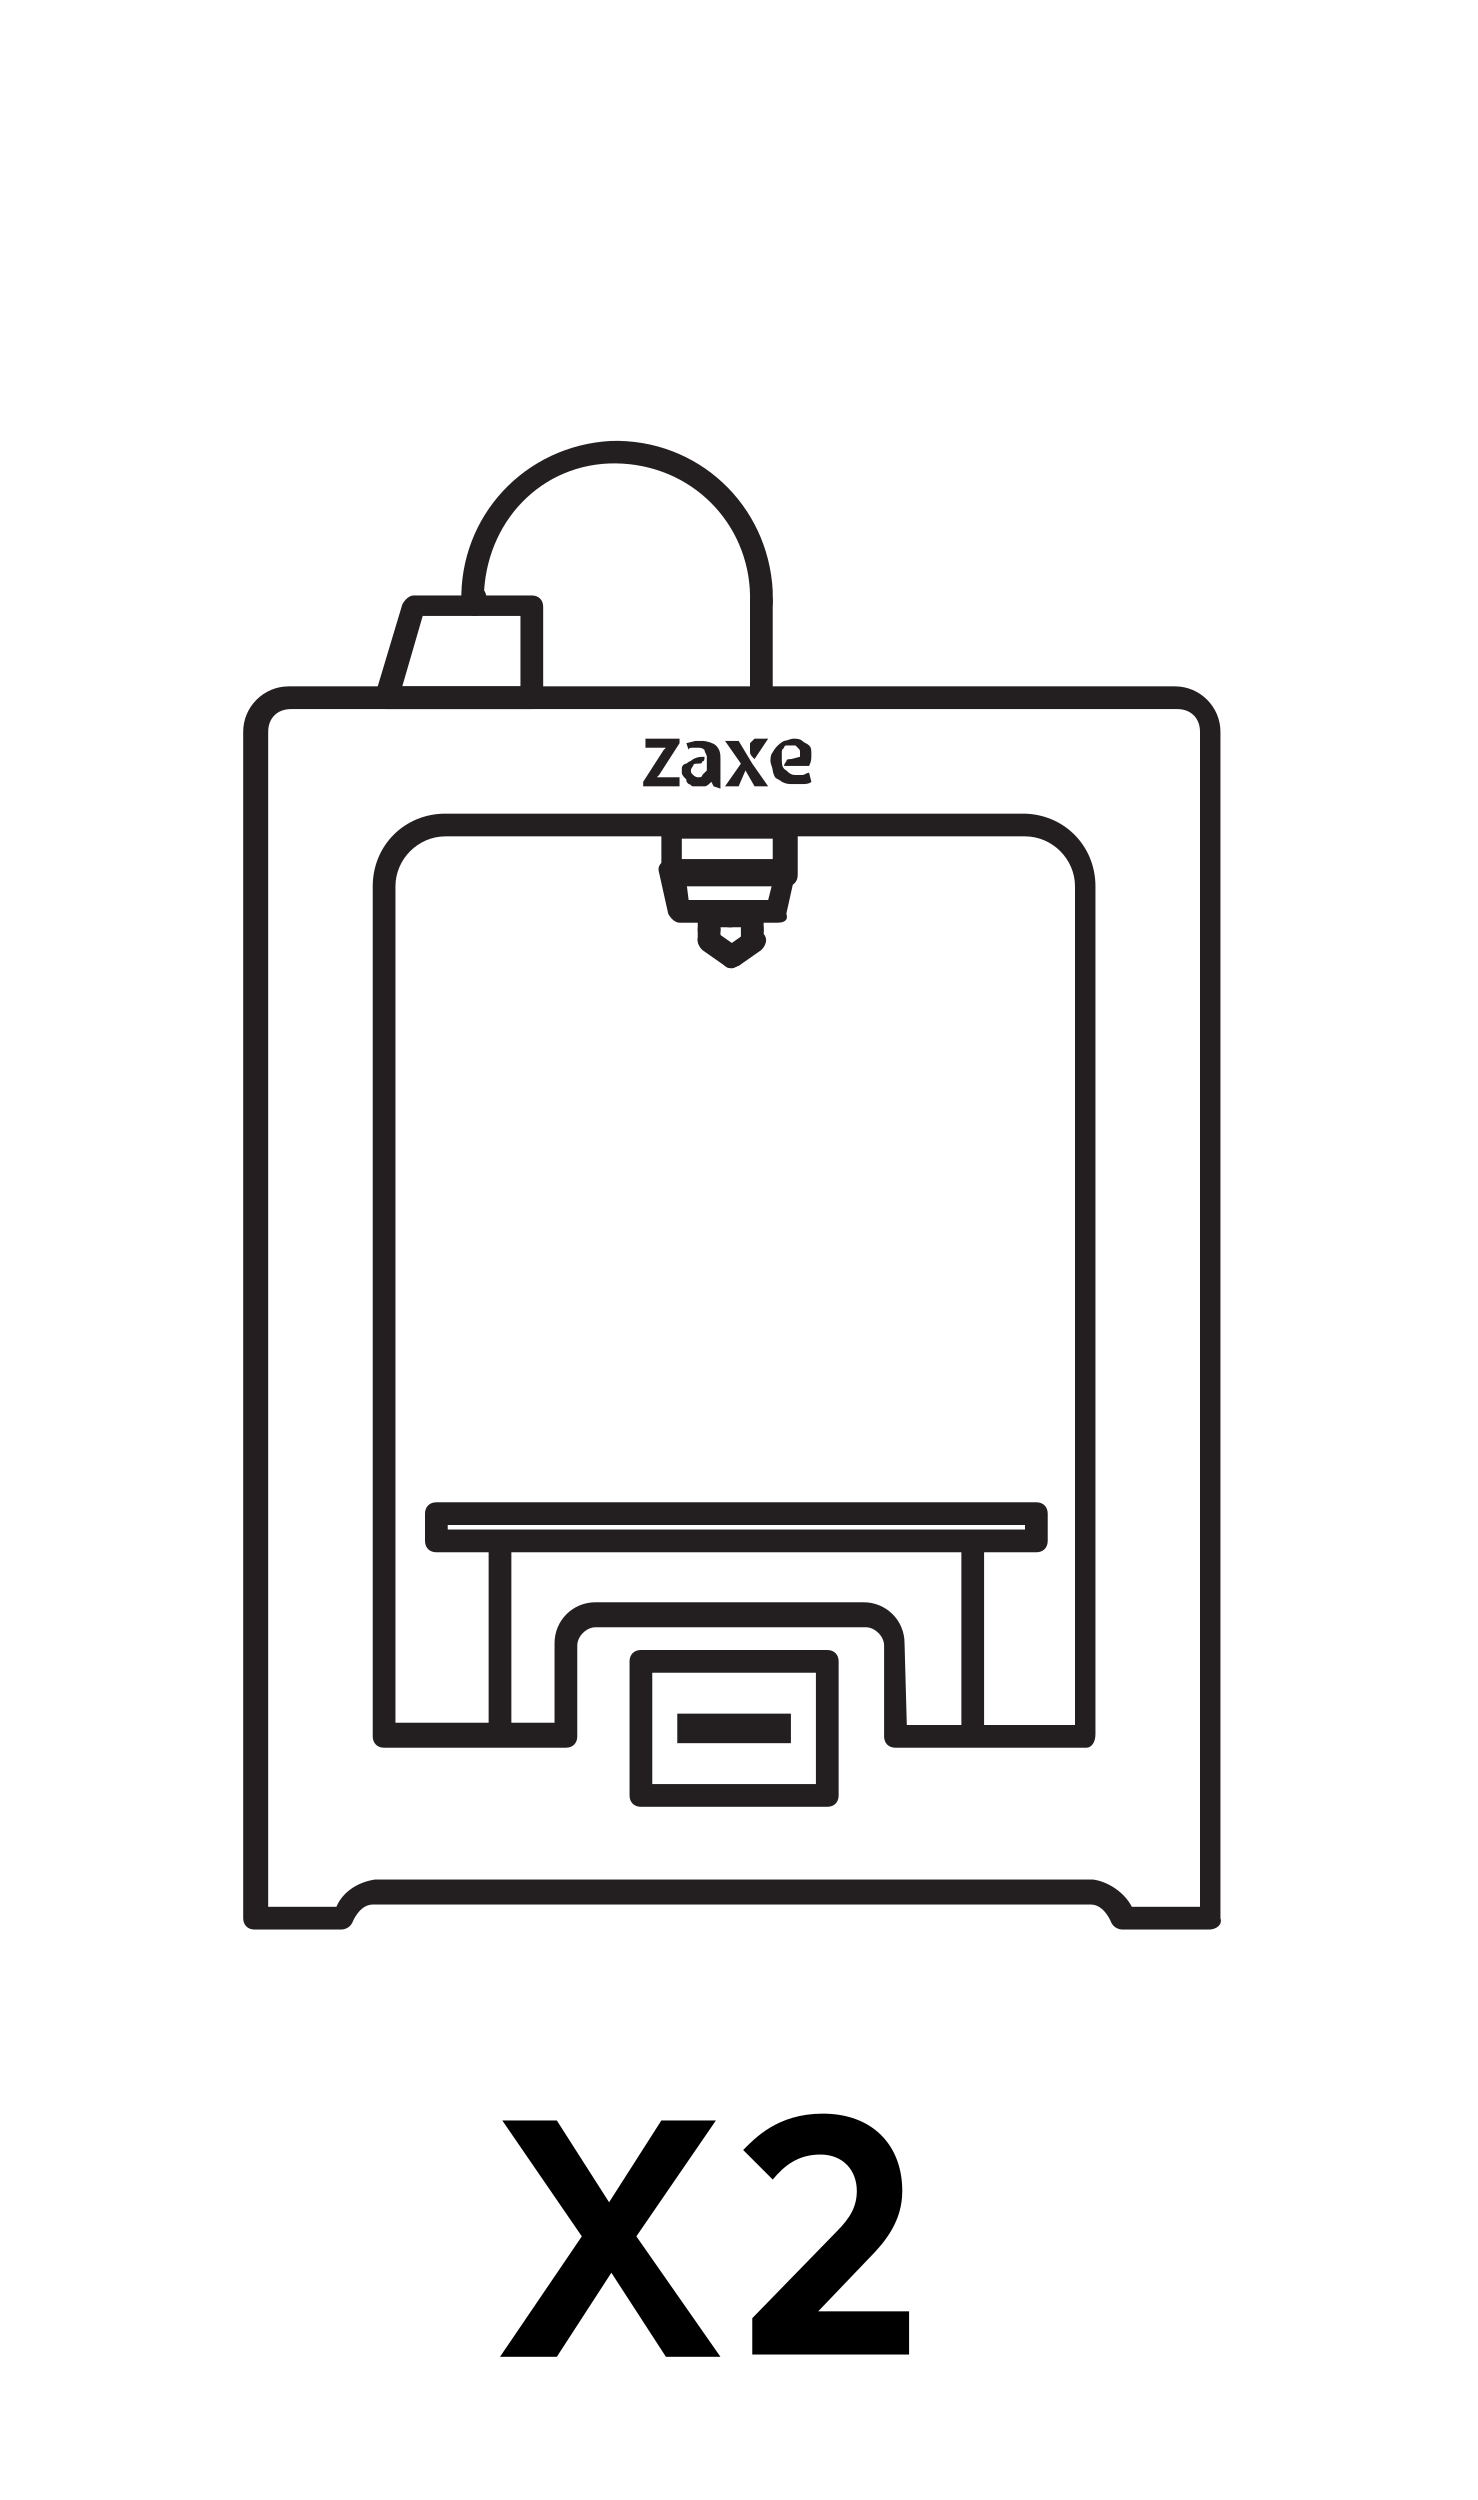
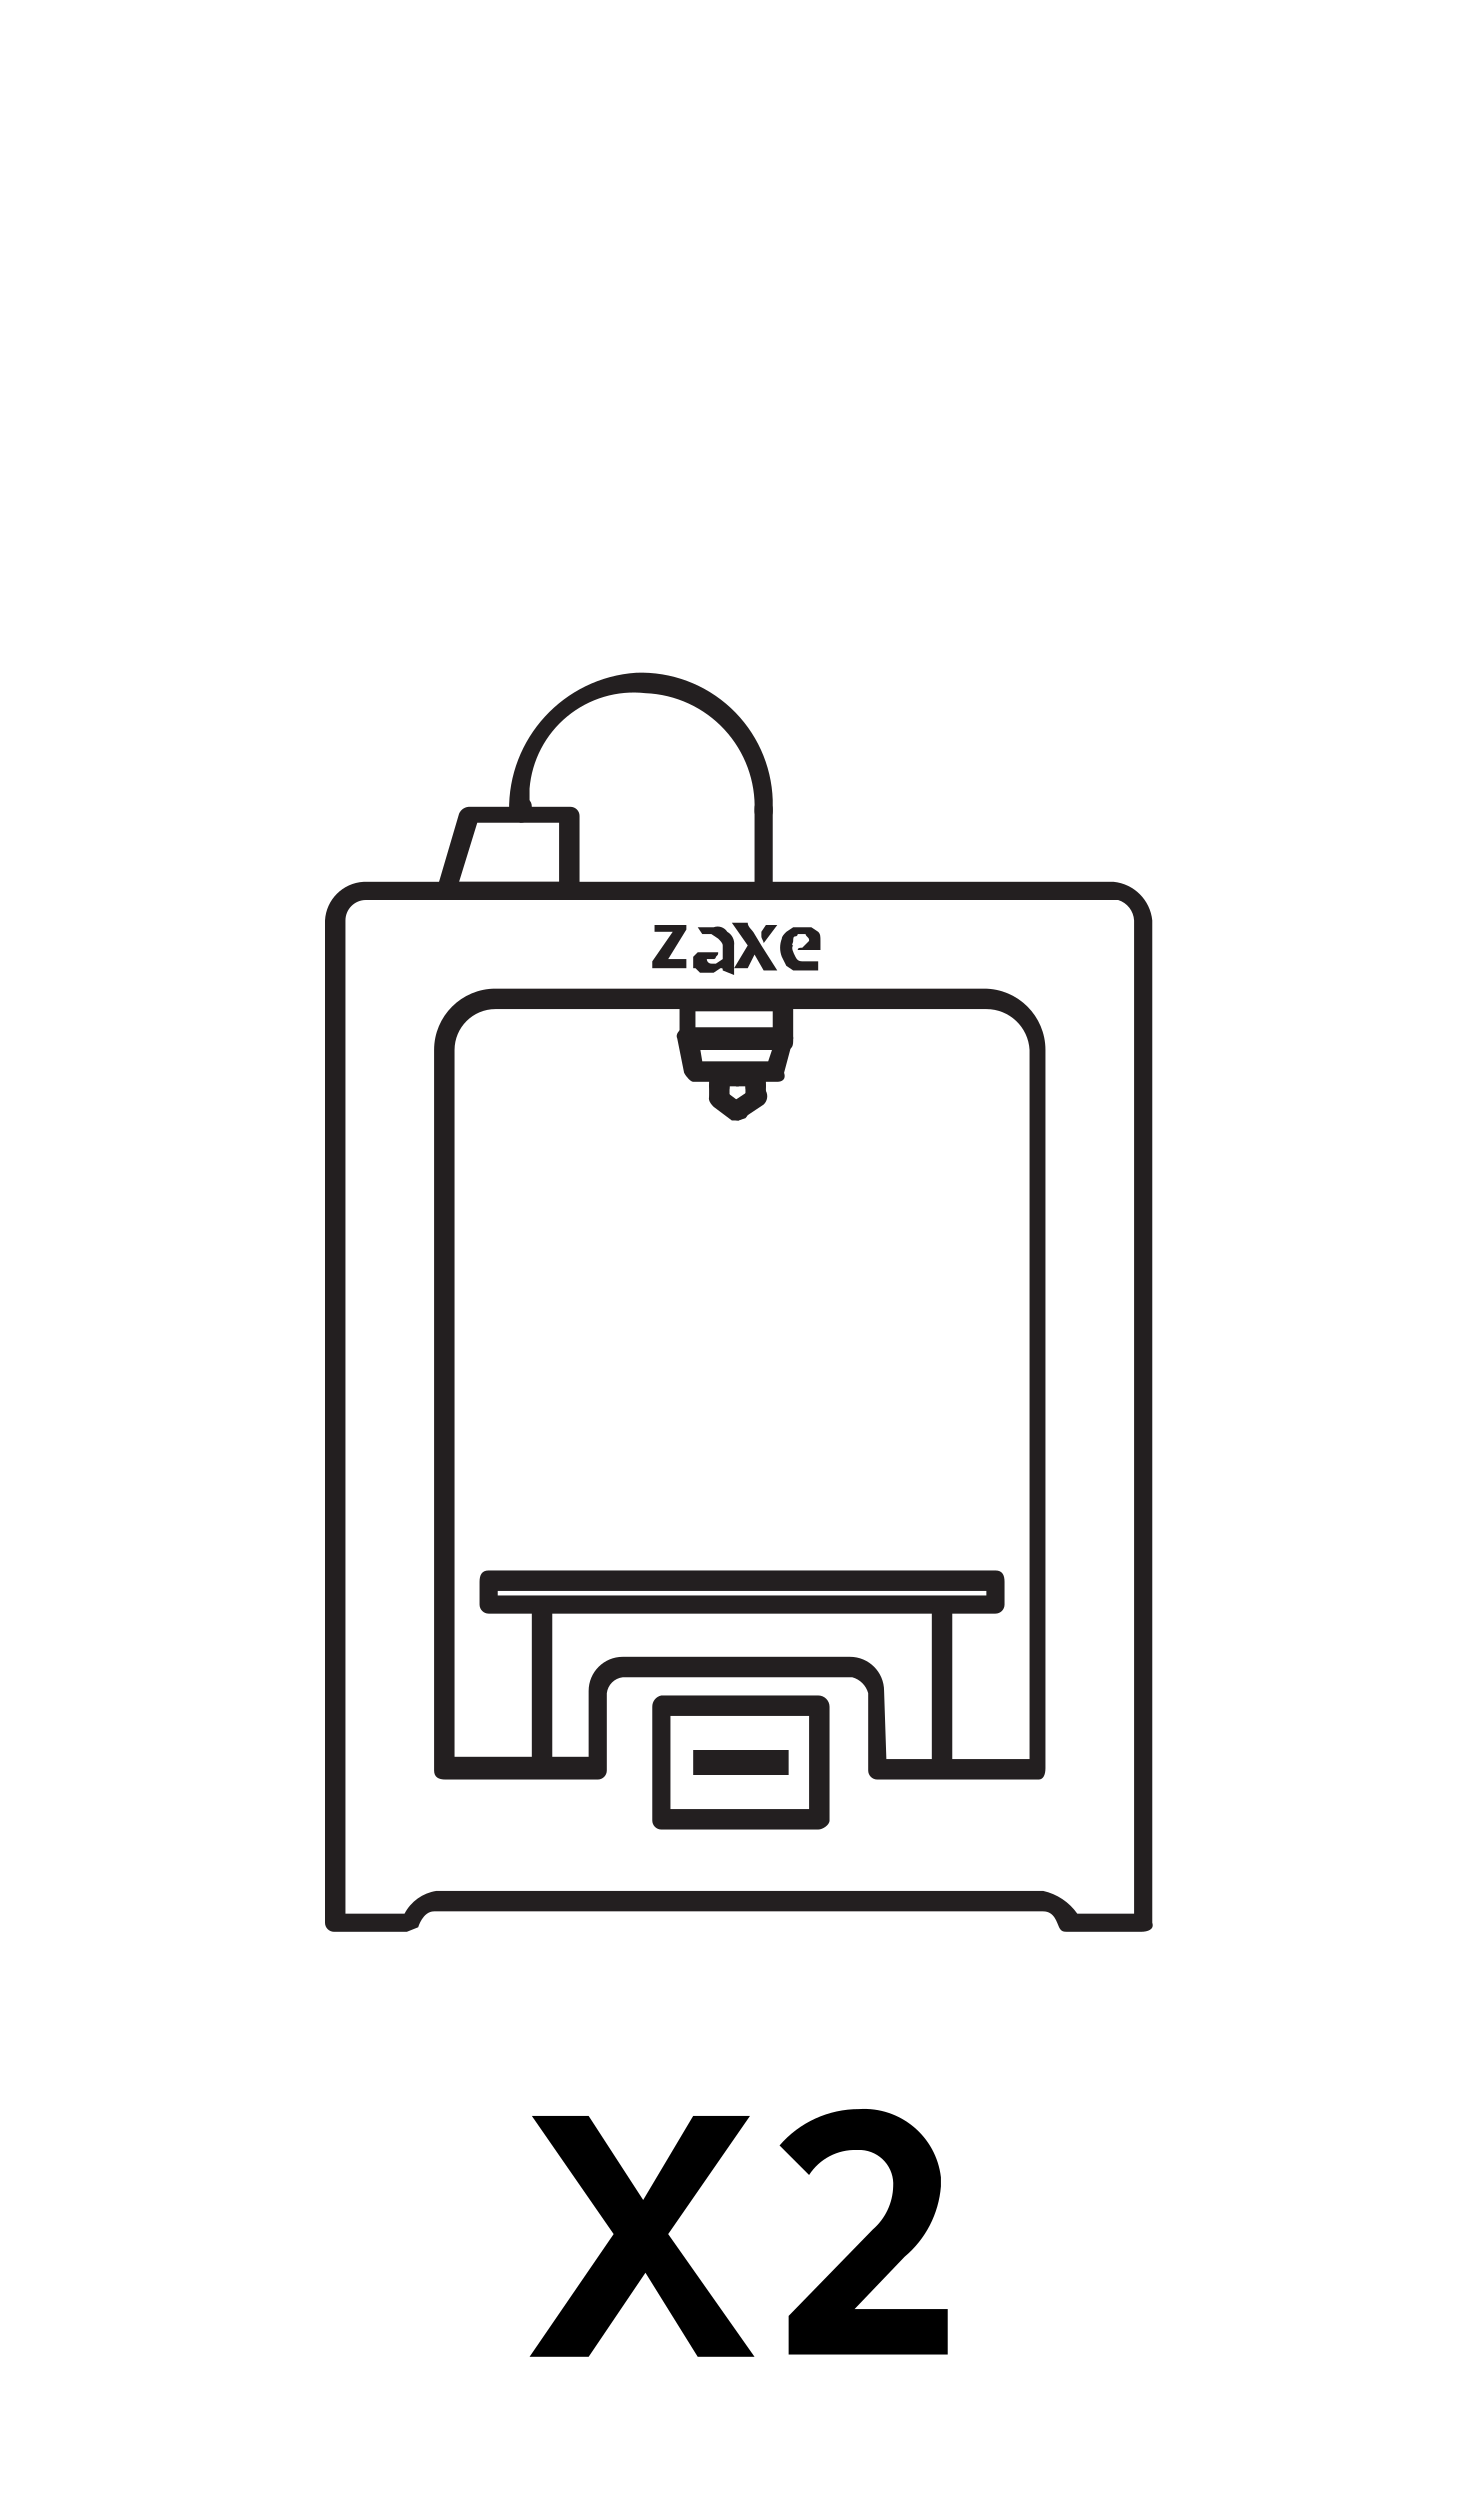
- <svg xmlns="http://www.w3.org/2000/svg" version="1.1" id="Layer_1" x="0px" y="0px" viewBox="0 0 65 110" style="enable-background:new 0 0 65 110;" xml:space="preserve">
-   <style type="text/css">
- 	.st0{fill:#231F20;}
- </style>
-   <g id="Layer_1-2">
-     <path class="st0" d="M23.4,31.2H17c-0.2,0-0.3-0.1-0.4-0.2c-0.1-0.1-0.1-0.3-0.1-0.4l1.2-4c0.1-0.2,0.3-0.4,0.5-0.4h5.2   c0.3,0,0.5,0.2,0.5,0.5v4C23.9,31,23.7,31.2,23.4,31.2z M17.7,30.2h5.2v-3.1h-4.3L17.7,30.2z" />
-     <path class="st0" d="M53.2,84.9h-3.8c-0.2,0-0.4-0.1-0.5-0.3c0,0-0.3-0.8-0.9-0.8H16.4c-0.6,0-0.9,0.8-0.9,0.8   c-0.1,0.2-0.3,0.3-0.5,0.3h-3.8c-0.3,0-0.5-0.2-0.5-0.5V32.2c0-1.1,0.9-2,2-2h39c1.1,0,2,0.9,2,2v52.2   C53.8,84.7,53.5,84.9,53.2,84.9L53.2,84.9z M49.8,83.9h3V32.2c0-0.6-0.4-1-1-1h-39c-0.6,0-1,0.4-1,1v51.7h3c0.3-0.7,1-1.1,1.7-1.2   h31.6C48.8,82.8,49.5,83.3,49.8,83.9z M47.8,76.9h-8.4c-0.3,0-0.5-0.2-0.5-0.5v-4c0-0.4-0.4-0.8-0.8-0.8H26.2   c-0.4,0-0.8,0.4-0.8,0.8v4c0,0.3-0.2,0.5-0.5,0.5h-8c-0.3,0-0.5-0.2-0.5-0.5V39c0-1.8,1.4-3.2,3.2-3.2l0,0H45   c1.8,0,3.2,1.4,3.2,3.2v37.3C48.2,76.7,48,76.9,47.8,76.9L47.8,76.9z M39.9,75.9h7.4V39c0-1.2-1-2.2-2.2-2.2H19.6   c-1.2,0-2.2,1-2.2,2.2l0,0l0,0v36.8h7v-3.5c0-1,0.8-1.8,1.8-1.8H38c1,0,1.8,0.8,1.8,1.8L39.9,75.9z" />
-     <path class="st0" d="M36.4,79.5h-8.2c-0.3,0-0.5-0.2-0.5-0.5v-5.9c0-0.3,0.2-0.5,0.5-0.5h8.2c0.3,0,0.5,0.2,0.5,0.5V79   C36.9,79.3,36.7,79.5,36.4,79.5z M28.7,78.5h7.2v-4.9h-7.2V78.5z" />
-     <path class="st0" d="M45.6,68.3H19.2c-0.3,0-0.5-0.2-0.5-0.5v-1.2c0-0.3,0.2-0.5,0.5-0.5h26.4c0.3,0,0.5,0.2,0.5,0.5v1.2   C46.1,68.1,45.9,68.3,45.6,68.3z M19.7,67.3h25.4v-0.2H19.7L19.7,67.3z" />
-     <path class="st0" d="M22,76.8c-0.3,0-0.5-0.2-0.5-0.5v-8.1c0-0.3,0.2-0.5,0.5-0.5s0.5,0.2,0.5,0.5v8.1C22.5,76.6,22.3,76.8,22,76.8   z" />
-     <path class="st0" d="M42.8,76.8c-0.3,0-0.5-0.2-0.5-0.5v-8.1c0-0.3,0.2-0.5,0.5-0.5s0.5,0.2,0.5,0.5v8.1   C43.2,76.6,43,76.8,42.8,76.8z" />
-     <path class="st0" d="M20.9,27.1c-0.3,0-0.5-0.2-0.5-0.5v-0.3c0-0.3,0.2-0.5,0.5-0.5s0.5,0.2,0.5,0.5v0.3   C21.4,26.9,21.1,27.1,20.9,27.1z" />
-     <path class="st0" d="M33.5,31c-0.3,0-0.5-0.2-0.5-0.5v-4.1c0-0.3,0.2-0.5,0.5-0.5s0.5,0.2,0.5,0.5v4.1C34,30.8,33.7,31,33.5,31z" />
-     <path class="st0" d="M33.5,27c-0.3,0-0.5-0.2-0.5-0.5c0.1-3.2-2.3-5.9-5.6-6.1s-5.9,2.3-6.1,5.6l0,0c0,0.2,0,0.3,0,0.5   c0,0.3-0.2,0.5-0.5,0.5c-0.3,0-0.5-0.2-0.5-0.5c-0.1-3.8,2.8-6.9,6.6-7.1c3.8-0.1,6.9,2.8,7.1,6.6c0,0.2,0,0.3,0,0.5   C34,26.8,33.8,27,33.5,27z" />
-     <rect x="29.8" y="75.4" class="st0" width="5" height="1.3" />
-     <path class="st0" d="M32.2,42.6c-0.1,0-0.2,0-0.3-0.1l-1-0.7c-0.2-0.2-0.3-0.5-0.1-0.7s0.5-0.3,0.7-0.1l0,0l0,0l1,0.7   c0.2,0.2,0.3,0.5,0.1,0.7C32.5,42.5,32.3,42.6,32.2,42.6z" />
-     <path class="st0" d="M32.2,42.6c-0.2,0-0.3-0.1-0.4-0.2c-0.2-0.2-0.1-0.5,0.1-0.7l1-0.7c0.2-0.2,0.5-0.1,0.7,0.1s0.1,0.5-0.1,0.7   l0,0l0,0l-1,0.7C32.4,42.5,32.3,42.6,32.2,42.6z" />
-     <path class="st0" d="M31.2,41.8c-0.3,0-0.5-0.2-0.5-0.5v-0.4c0-0.3,0.2-0.5,0.5-0.5s0.5,0.2,0.5,0.5v0.4   C31.7,41.6,31.4,41.8,31.2,41.8z" />
-     <path class="st0" d="M31.2,41.4c-0.3,0-0.5-0.2-0.5-0.5v-0.7c0-0.3,0.2-0.5,0.5-0.5s0.5,0.2,0.5,0.5v0.7   C31.7,41.2,31.4,41.4,31.2,41.4z" />
-     <path class="st0" d="M32.2,40.8h-1c-0.3,0-0.5-0.2-0.5-0.5s0.2-0.5,0.5-0.5h1c0.3,0,0.5,0.2,0.5,0.5C32.6,40.5,32.4,40.7,32.2,40.8   z" />
-     <path class="st0" d="M33.1,41.8c-0.3,0-0.5-0.2-0.5-0.5v-0.4c0-0.3,0.2-0.5,0.5-0.5s0.5,0.2,0.5,0.5v0.4   C33.6,41.6,33.4,41.8,33.1,41.8z" />
-     <path class="st0" d="M33.1,41.4c-0.3,0-0.5-0.2-0.5-0.5v-0.7c0-0.3,0.2-0.5,0.5-0.5s0.5,0.2,0.5,0.5v0.7   C33.6,41.2,33.4,41.4,33.1,41.4z" />
-     <path class="st0" d="M33.1,40.8h-1c-0.3,0-0.5-0.2-0.5-0.5s0.2-0.5,0.5-0.5h1c0.3,0,0.5,0.2,0.5,0.5C33.6,40.5,33.4,40.7,33.1,40.8   z" />
-     <path class="st0" d="M34.6,39h-5c-0.3,0-0.5-0.2-0.5-0.5v-2.1c0-0.3,0.2-0.5,0.5-0.5h5c0.3,0,0.5,0.2,0.5,0.5v2.1   C35.1,38.8,34.9,39,34.6,39z M30,38h4v-1.1h-4V38z" />
-     <path class="st0" d="M34.2,40.6h-4.3c-0.2,0-0.4-0.2-0.5-0.4l-0.4-1.8c-0.1-0.3,0.1-0.5,0.4-0.6c0,0,0,0,0,0h5.1   c0.2,0,0.3,0,0.4,0.2c0.1,0.1,0.1,0.3,0.1,0.4l-0.4,1.8C34.7,40.5,34.5,40.6,34.2,40.6z M30.3,39.6h3.5l0.2-0.8h-3.8L30.3,39.6z" />
-     <path class="st0" d="M28.4,32.5h1.5v0.2L29,34.1l-0.1,0.1h1v0.4h-1.6v-0.2l0.9-1.4l0.1-0.1h-0.9L28.4,32.5z" />
-     <path class="st0" d="M31.4,34.6C31.4,34.6,31.3,34.5,31.4,34.6l-0.1-0.2l0,0c-0.1,0.1-0.2,0.2-0.3,0.2c-0.1,0-0.2,0-0.3,0   c-0.1,0-0.2,0-0.2,0c-0.1,0-0.1-0.1-0.2-0.1c-0.1-0.1-0.1-0.1-0.1-0.2C30.1,34.2,30,34.1,30,34c0-0.1,0-0.2,0-0.2   c0-0.1,0.1-0.2,0.2-0.2c0.1-0.1,0.2-0.1,0.3-0.2c0.2-0.1,0.3-0.1,0.5-0.1c0,0.1,0,0.2-0.1,0.2c0,0.1-0.1,0.1-0.2,0.1   c-0.1,0-0.2,0-0.2,0.1c0,0-0.1,0.1-0.1,0.2c0,0.1,0,0.1,0.1,0.2c0,0,0.1,0.1,0.2,0.1c0.1,0,0.2,0,0.2-0.1c0.1-0.1,0.1-0.1,0.2-0.2   v-0.6c0-0.1-0.1-0.2-0.1-0.3c-0.1-0.1-0.2-0.1-0.3-0.1c-0.1,0-0.1,0-0.2,0c-0.1,0-0.2,0-0.2,0.1l-0.1-0.3l0.4-0.1h0.3   c0.2,0,0.5,0.1,0.6,0.2c0.2,0.2,0.2,0.4,0.2,0.6v1c0,0.1,0,0.2,0,0.3L31.4,34.6z" />
-     <path class="st0" d="M33.8,34.6h-0.6l-0.4-0.7l0,0l-0.3,0.7h-0.6l0.7-1l-0.7-1h0.6l0.3,0.5l0.3,0.5L33.8,34.6z" />
-     <path class="st0" d="M35.2,33.3c0-0.1,0-0.1,0-0.2c0-0.1,0-0.1-0.1-0.2c0,0-0.1-0.1-0.1-0.1c-0.1,0-0.1,0-0.2,0c-0.1,0-0.1,0-0.2,0   c-0.1,0-0.1,0.1-0.1,0.1c-0.1,0.1-0.1,0.1-0.1,0.2c0,0.1,0,0.2,0,0.3c0,0.2,0,0.4,0.2,0.5c0.1,0.1,0.2,0.2,0.4,0.2h0.3   c0.1,0,0.2-0.1,0.3-0.1l0.1,0.4c-0.1,0.1-0.3,0.1-0.4,0.1h-0.4c-0.2,0-0.3,0-0.5-0.1c-0.1-0.1-0.2-0.1-0.3-0.2   C34.1,34.2,34,34,34,33.9c0-0.1-0.1-0.3-0.1-0.4c0-0.1,0-0.3,0.1-0.4c0.1-0.2,0.3-0.4,0.5-0.5c0.1,0,0.3-0.1,0.4-0.1   c0.1,0,0.3,0,0.4,0.1c0.1,0.1,0.2,0.1,0.3,0.2c0.1,0.1,0.1,0.2,0.1,0.4c0,0.2,0,0.3-0.1,0.5h-1.1c0-0.1,0.1-0.2,0.1-0.2   c0-0.1,0.1-0.1,0.2-0.1L35.2,33.3z" />
-     <path class="st0" d="M33.2,32.5h0.6l-0.6,0.9c0,0-0.1-0.1-0.1-0.1c0,0-0.1-0.1-0.1-0.2c0-0.1,0-0.1,0-0.2c0-0.1,0-0.1,0-0.2   L33.2,32.5z" />
-     <g>
-       <path d="M31.7,103.7h-2.4l-2.4-3.7l-2.4,3.7H22l3.6-5.3l-3.5-5.1h2.4l2.3,3.6l2.3-3.6h2.4l-3.5,5.1L31.7,103.7z" />
-       <path d="M36.2,93c2.2,0,3.5,1.4,3.5,3.4c0,1.3-0.7,2.2-1.5,3l-2.2,2.3h4v1.9h-6.9v-1.6l3.7-3.8c0.6-0.6,0.9-1.1,0.9-1.8    c0-0.9-0.6-1.6-1.6-1.6c-1,0-1.6,0.5-2.1,1.1l-1.3-1.3C33.2,94.1,34.2,93,36.2,93z" />
-     </g>
-   </g>
+ <svg xmlns="http://www.w3.org/2000/svg" id="Layer_1" data-name="Layer 1" viewBox="0 0 65 110">
+   <defs>
+     <style>.cls-1{fill:#231f20;}</style>
+   </defs>
+   <path d="M33.2,103.7H30.7L28.4,100l-2.5,3.7H23.3L27,98.3l-3.6-5.2h2.5l2.4,3.7,2.2-3.7H33l-3.6,5.2Z" />
+   <path d="M37.8,92.8a3.4,3.4,0,0,1,3.6,3v.4a4.5,4.5,0,0,1-1.6,3.1l-2.2,2.3h4.1v2h-7v-1.7l3.7-3.8a2.6,2.6,0,0,0,.9-1.9,1.5,1.5,0,0,0-1.4-1.6h-.2a2.4,2.4,0,0,0-2.1,1.1l-1.3-1.3A4.6,4.6,0,0,1,37.8,92.8Z" />
+   <path class="cls-1" d="M25.1,39.6H19.3a.8.8,0,0,1-.1-.4l1-3.4a.5.5,0,0,1,.5-.3h4.4a.4.4,0,0,1,.4.4h0v3.4A.4.4,0,0,1,25.1,39.6Zm-4.9-.8h4.4V36.2H21Z" />
+   <path class="cls-1" d="M50.2,85H47c-.2,0-.3,0-.4-.2s-.2-.7-.7-.7H19.1c-.5,0-.7.7-.7.7l-.5.2H14.7a.4.4,0,0,1-.4-.4h0V40.5A1.8,1.8,0,0,1,16,38.8H49a1.9,1.9,0,0,1,1.7,1.7V84.6C50.8,84.9,50.5,85,50.2,85Zm-2.8-.8h2.5V40.5a1,1,0,0,0-.7-.9H16.1a.9.9,0,0,0-.9.9h0V84.2h2.6a1.9,1.9,0,0,1,1.4-1H45.9A2.5,2.5,0,0,1,47.4,84.2Zm-1.7-5.9H38.6a.4.4,0,0,1-.4-.4h0V74.5a1,1,0,0,0-.7-.7H27.4a.8.8,0,0,0-.7.7v3.4a.4.4,0,0,1-.4.4H19.6c-.3,0-.5-.1-.5-.4V46.2a2.7,2.7,0,0,1,2.7-2.7H43.3A2.7,2.7,0,0,1,46,46.2h0V77.8C46,78.1,45.9,78.3,45.7,78.3ZM39,77.4h6.3V46.2a1.9,1.9,0,0,0-1.9-1.8H21.8A1.8,1.8,0,0,0,20,46.2h0V77.3h5.9V74.4a1.5,1.5,0,0,1,1.5-1.5h10a1.5,1.5,0,0,1,1.5,1.5Z" />
+   <path class="cls-1" d="M36,80.5H29.1a.4.4,0,0,1-.4-.4h0v-5a.5.5,0,0,1,.4-.5H36a.5.5,0,0,1,.5.5v5C36.5,80.3,36.2,80.5,36,80.5Zm-6.5-.9h6.1V75.5H29.5Z" />
+   <path class="cls-1" d="M43.8,71H21.5a.4.4,0,0,1-.4-.4h0v-1c0-.3.1-.5.4-.5H43.8c.3,0,.4.2.4.5v1a.4.4,0,0,1-.4.4Zm-21.9-.8H43.4V70H21.9Z" />
+   <path class="cls-1" d="M23.9,78.2a.7.7,0,0,1-.5-.4V70.9a.5.5,0,0,1,.5-.4.4.4,0,0,1,.4.4h0v6.9A.4.4,0,0,1,23.9,78.2Z" />
+   <path class="cls-1" d="M41.5,78.2a.7.7,0,0,1-.5-.4V70.9a.5.5,0,0,1,.5-.4.4.4,0,0,1,.4.4h0v6.9C41.8,78,41.6,78.2,41.5,78.2Z" />
+   <path class="cls-1" d="M22.9,36.2a.7.7,0,0,1-.4-.5v-.2a.4.4,0,0,1,.4-.4h0c.3,0,.5.1.5.4v.2A.5.5,0,0,1,22.9,36.2Z" />
+   <path class="cls-1" d="M33.6,39.5c-.3,0-.4-.2-.4-.5V35.6c0-.3.1-.4.4-.4a.4.4,0,0,1,.4.4h0V39A.7.7,0,0,1,33.6,39.5Z" />
+   <path class="cls-1" d="M33.6,36.1a.4.4,0,0,1-.4-.4h0a5,5,0,0,0-4.8-5.2,4.6,4.6,0,0,0-5.1,4.2v.5h0v.5a.4.4,0,0,1-.4.4h0a.7.7,0,0,1-.5-.4A6,6,0,0,1,28,29.6a5.8,5.8,0,0,1,6,5.6h0v.5a.4.4,0,0,1-.4.4Z" />
+   <rect class="cls-1" x="30.5" y="77" width="4.2" height="1.1" />
+   <path class="cls-1" d="M32.5,49.3h-.3l-.8-.6c-.2-.2-.3-.4-.1-.6a.5.5,0,0,1,.6-.1h0l.8.6c.2.2.3.4.1.6Z" />
+   <path class="cls-1" d="M32.5,49.3c-.2,0-.3-.1-.3-.2s-.1-.4,0-.6l.9-.6a.4.4,0,0,1,.6.1.5.5,0,0,1-.1.6h0l-.9.6Z" />
+   <path class="cls-1" d="M31.6,48.6a.4.4,0,0,1-.4-.4h0v-.4a.4.4,0,0,1,.4-.4h0c.2,0,.5.1.5.4v.4C32.1,48.4,31.8,48.6,31.6,48.6Z" />
+   <path class="cls-1" d="M31.6,48.3a.7.7,0,0,1-.4-.5v-.6a.4.4,0,0,1,.4-.4h0c.2,0,.5.1.5.4v.6A.5.5,0,0,1,31.6,48.3Z" />
+   <path class="cls-1" d="M32.5,47.8h-.9a.7.7,0,0,1-.4-.5.4.4,0,0,1,.4-.4h.9a.4.4,0,0,1,.4.4h0Z" />
+   <path class="cls-1" d="M33.3,48.6a.7.7,0,0,1-.5-.4v-.4a.5.5,0,0,1,.5-.4.4.4,0,0,1,.4.4h0v.4a.4.4,0,0,1-.4.4Z" />
+   <path class="cls-1" d="M33.3,48.3a.5.5,0,0,1-.5-.5v-.6a.5.5,0,0,1,.5-.4.4.4,0,0,1,.4.4h0v.6A.7.7,0,0,1,33.3,48.3Z" />
+   <path class="cls-1" d="M33.3,47.8h-.9a.7.7,0,0,1-.4-.5.4.4,0,0,1,.4-.4h.9a.4.4,0,0,1,.4.4h0A.7.7,0,0,1,33.3,47.8Z" />
+   <path class="cls-1" d="M34.5,46.2H30.3c-.3,0-.4-.1-.4-.4V44a.4.4,0,0,1,.4-.4h4.2a.4.4,0,0,1,.4.4h0v1.8C34.9,46.1,34.8,46.2,34.5,46.2Zm-3.9-.8H34v-.9H30.6Z" />
+   <path class="cls-1" d="M34.2,47.6H30.5c-.1,0-.3-.2-.4-.4l-.3-1.5c-.1-.2.1-.4.3-.5h4.3c.2,0,.3,0,.4.2s.1.2.1.3l-.4,1.5C34.6,47.5,34.4,47.6,34.2,47.6Zm-3.3-.9h2.9l.2-.6H30.8Z" />
+   <path class="cls-1" d="M28.8,40.7h1.4v.2l-.8,1.3h.8v.4H28.7v-.3l.9-1.3h-.8Z" />
+   <path class="cls-1" d="M31.8,42.7c0-.1,0-.1-.1-.1h0l-.3.2h-.6l-.2-.2h-.1v-.5l.2-.2h.9c0,.1,0,.1-.1.2a.1.1,0,0,1-.1.1h-.3a.2.2,0,0,0,.2.2h.2l.3-.2v-.6c0-.1-.1-.2-.2-.3l-.3-.2h-.4l-.2-.3h.7a.5.5,0,0,1,.6.2.6.6,0,0,1,.3.6v1.3Z" />
+   <path class="cls-1" d="M34.2,42.7h-.6l-.4-.7h0l-.3.6h-.6l.6-1-.7-1h.7c0,.2.2.3.3.5l.3.5Z" />
+   <path class="cls-1" d="M35.6,41.4h0c0-.1,0-.1-.1-.2s0-.1-.1-.1h-.3a.1.1,0,0,1-.1.1c-.1,0-.1.1-.1.2s-.1.2,0,.2h0c-.1.1,0,.3.1.5s.2.2.4.2H36v.4H34.9l-.3-.2-.2-.4a1.1,1.1,0,0,1,0-.8c0-.1.1-.2.2-.3l.3-.2h.8l.3.2c.1.1.1.2.1.4v.4h-1c0-.1.1-.1.2-.1Z" />
+   <path class="cls-1" d="M33.7,40.7h.5l-.6.8c0-.1-.1-.2-.1-.3h0V41Z" />
</svg>
